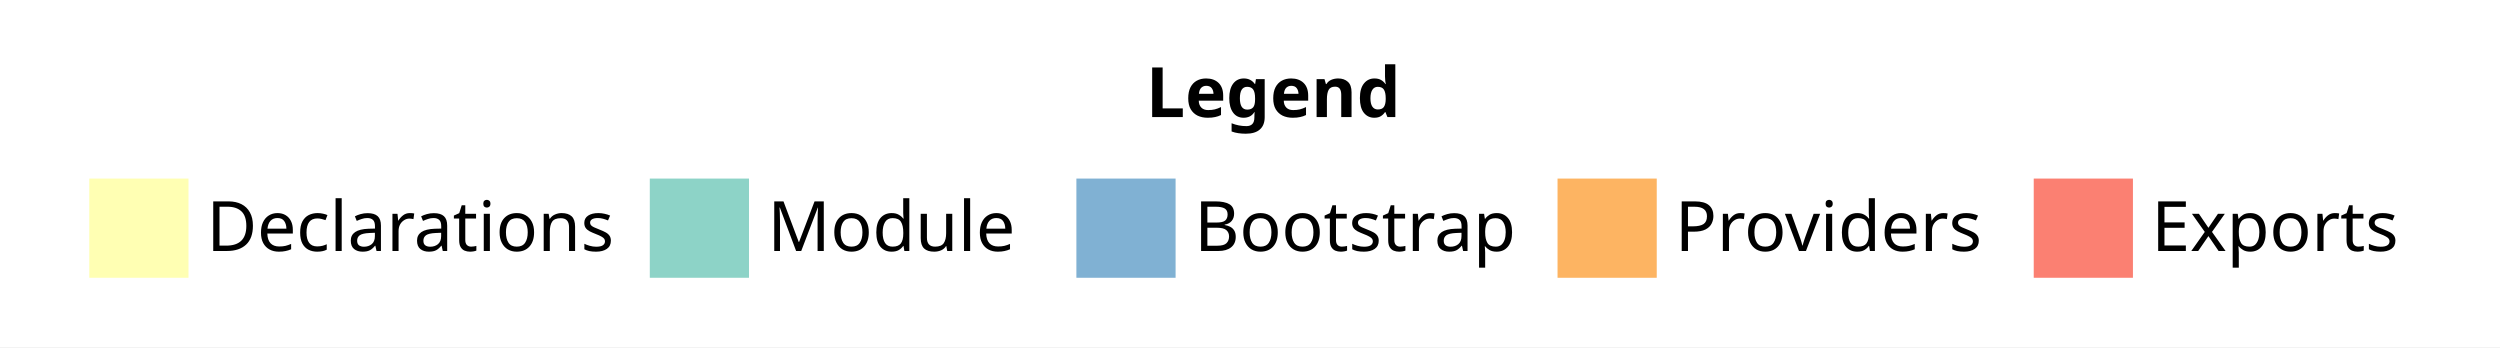
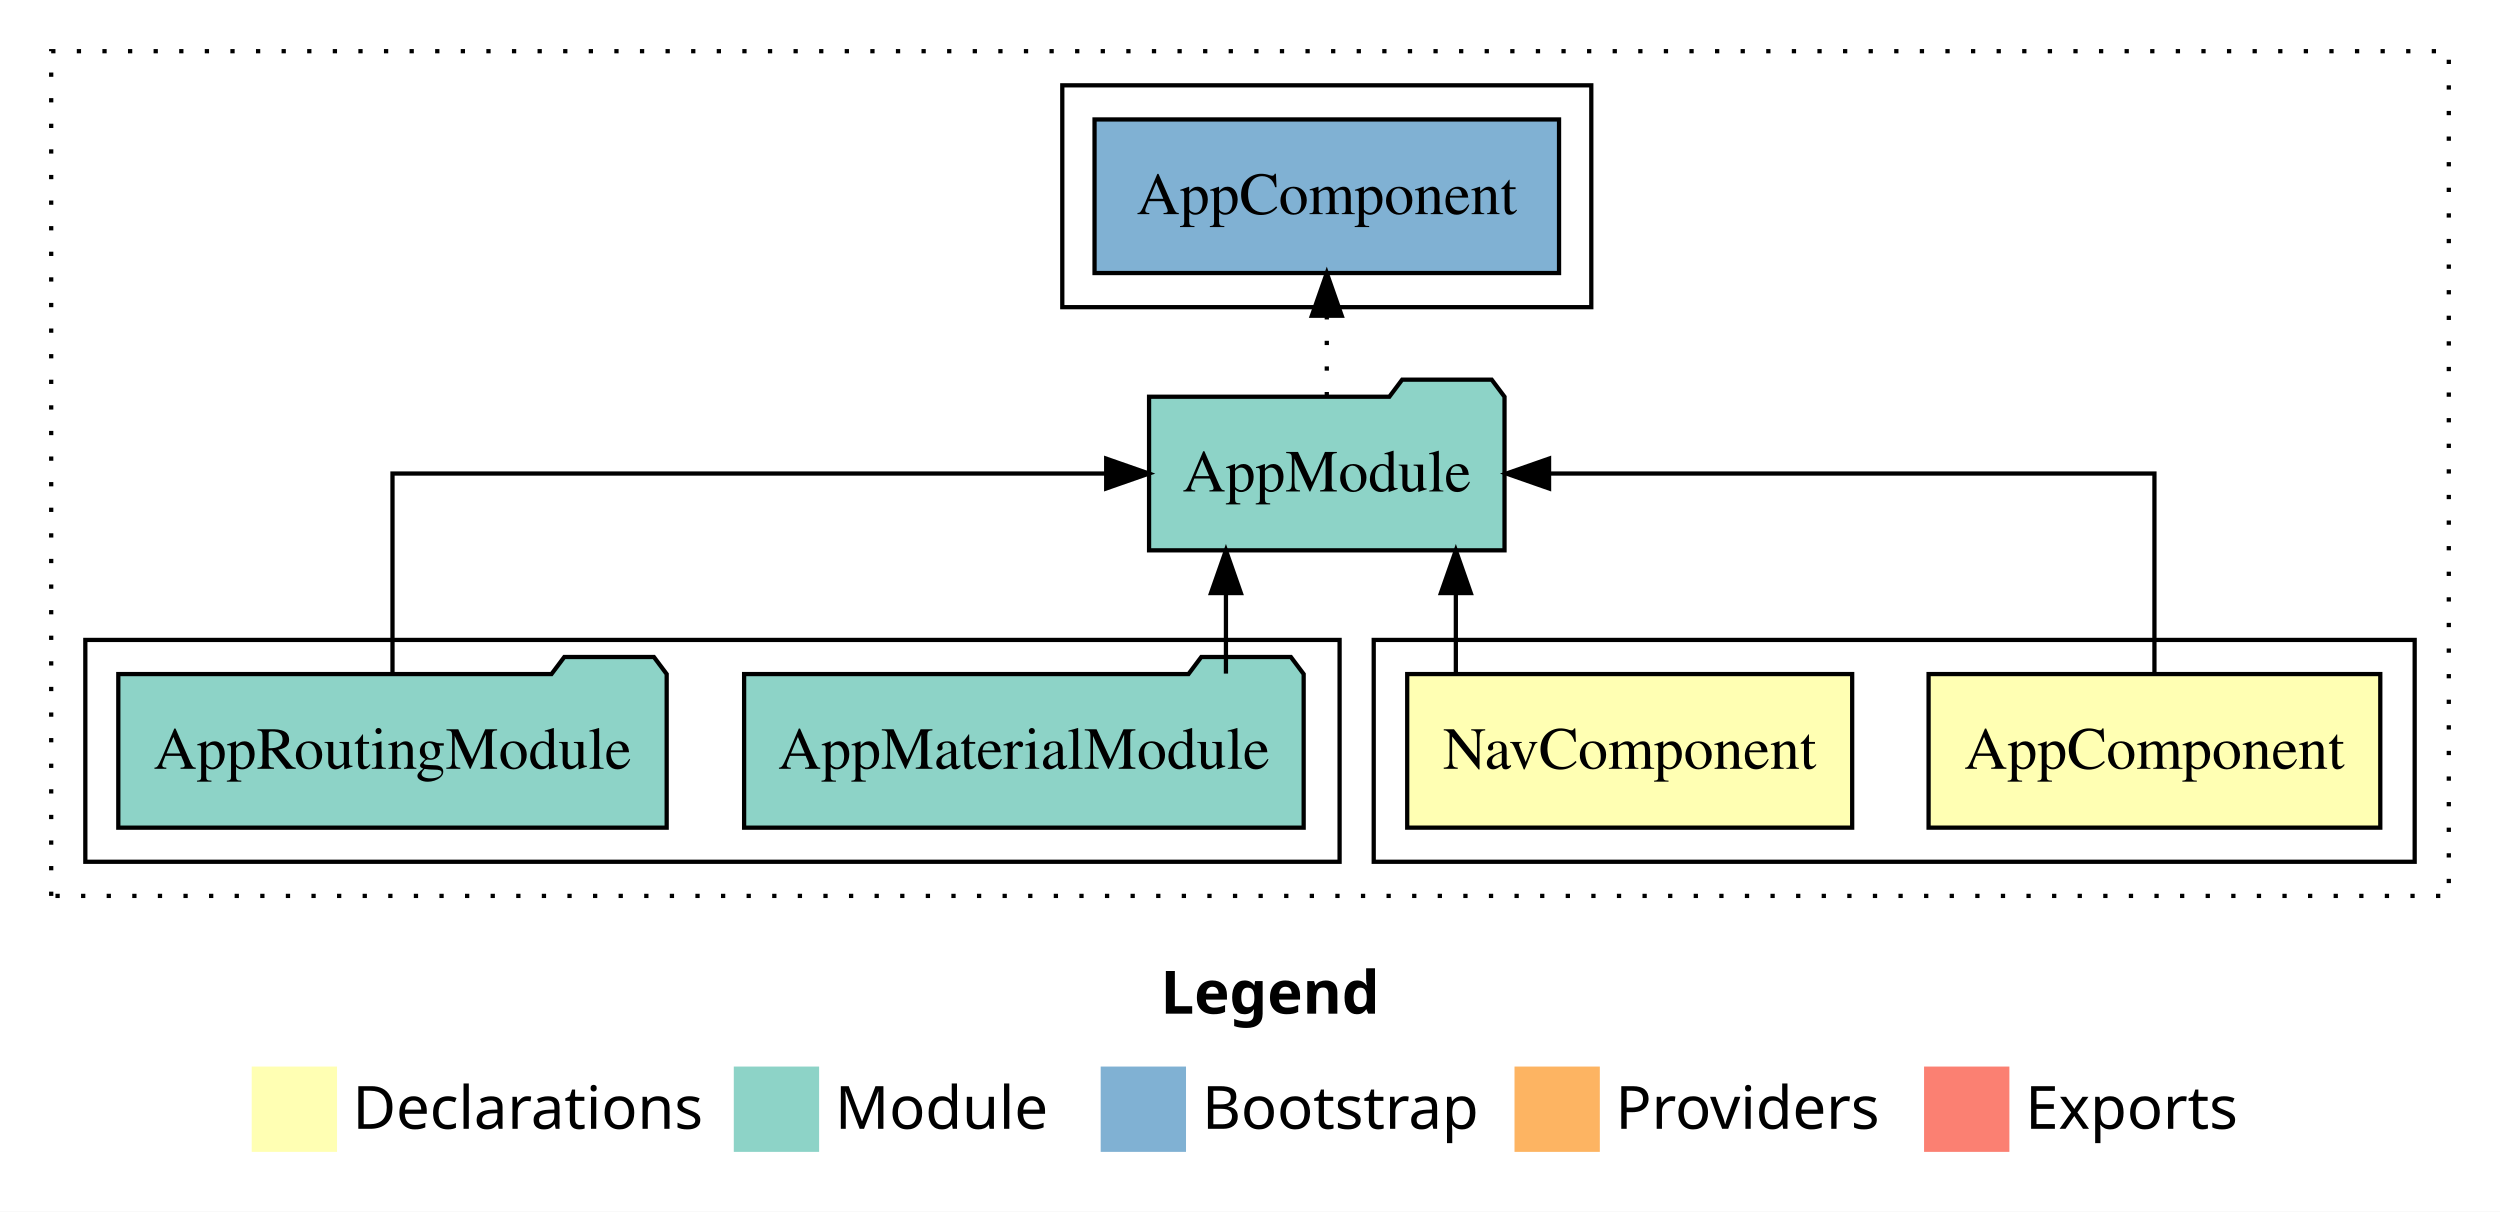
- <svg xmlns="http://www.w3.org/2000/svg" width="504pt" height="70pt" viewBox="0.00 0.00 504.00 70.00">
-   <g id="graph0" class="graph" transform="scale(1 1) rotate(0) translate(4 66)">
-     <polygon fill="white" stroke="transparent" points="-4,4 -4,-66 500,-66 500,4 -4,4" />
-     <text text-anchor="start" x="227.01" y="-42.4" font-family="sans-serif" font-weight="bold" font-size="14.00">Legend</text>
-     <polygon fill="#ffffb3" stroke="transparent" points="14,-10 14,-30 34,-30 34,-10 14,-10" />
-     <text text-anchor="start" x="37.63" y="-15.4" font-family="sans-serif" font-size="14.00">  Declarations</text>
-     <polygon fill="#8dd3c7" stroke="transparent" points="127,-10 127,-30 147,-30 147,-10 127,-10" />
-     <text text-anchor="start" x="150.73" y="-15.4" font-family="sans-serif" font-size="14.00">  Module</text>
-     <polygon fill="#80b1d3" stroke="transparent" points="213,-10 213,-30 233,-30 233,-10 213,-10" />
-     <text text-anchor="start" x="236.78" y="-15.4" font-family="sans-serif" font-size="14.00">  Bootstrap</text>
-     <polygon fill="#fdb462" stroke="transparent" points="310,-10 310,-30 330,-30 330,-10 310,-10" />
-     <text text-anchor="start" x="333.67" y="-15.4" font-family="sans-serif" font-size="14.00">  Providers</text>
-     <polygon fill="#fb8072" stroke="transparent" points="406,-10 406,-30 426,-30 426,-10 406,-10" />
-     <text text-anchor="start" x="429.73" y="-15.4" font-family="sans-serif" font-size="14.00">  Exports</text>
+ <svg xmlns="http://www.w3.org/2000/svg" width="586pt" height="284pt" viewBox="0.00 0.00 586.00 284.00">
+   <g id="graph0" class="graph" transform="scale(1 1) rotate(0) translate(4 280)">
+     <polygon fill="white" stroke="transparent" points="-4,4 -4,-280 582,-280 582,4 -4,4" />
+     <text text-anchor="start" x="268.01" y="-42.4" font-family="sans-serif" font-weight="bold" font-size="14.00">Legend</text>
+     <polygon fill="#ffffb3" stroke="transparent" points="55,-10 55,-30 75,-30 75,-10 55,-10" />
+     <text text-anchor="start" x="78.63" y="-15.4" font-family="sans-serif" font-size="14.00">  Declarations</text>
+     <polygon fill="#8dd3c7" stroke="transparent" points="168,-10 168,-30 188,-30 188,-10 168,-10" />
+     <text text-anchor="start" x="191.73" y="-15.4" font-family="sans-serif" font-size="14.00">  Module</text>
+     <polygon fill="#80b1d3" stroke="transparent" points="254,-10 254,-30 274,-30 274,-10 254,-10" />
+     <text text-anchor="start" x="277.78" y="-15.4" font-family="sans-serif" font-size="14.00">  Bootstrap</text>
+     <polygon fill="#fdb462" stroke="transparent" points="351,-10 351,-30 371,-30 371,-10 351,-10" />
+     <text text-anchor="start" x="374.67" y="-15.4" font-family="sans-serif" font-size="14.00">  Providers</text>
+     <polygon fill="#fb8072" stroke="transparent" points="447,-10 447,-30 467,-30 467,-10 447,-10" />
+     <text text-anchor="start" x="470.73" y="-15.4" font-family="sans-serif" font-size="14.00">  Exports</text>
+     <g id="clust13" class="cluster">
+       <polygon fill="none" stroke="black" stroke-dasharray="1,5" points="8,-70 8,-268 570,-268 570,-70 8,-70" />
+     </g>
+     <g id="clust14" class="cluster">
+       <polygon fill="none" stroke="black" points="318,-78 318,-130 562,-130 562,-78 318,-78" />
+     </g>
+     <g id="clust17" class="cluster">
+       <polygon fill="none" stroke="black" points="16,-78 16,-130 310,-130 310,-78 16,-78" />
+     </g>
+     <g id="clust19" class="cluster">
+       <polygon fill="none" stroke="black" points="245,-208 245,-260 369,-260 369,-208 245,-208" />
+     </g>
+     <g id="node1" class="node">
+       <polygon fill="#ffffb3" stroke="black" points="553.94,-122 448.06,-122 448.06,-86 553.94,-86 553.94,-122" />
+       <text text-anchor="middle" x="501" y="-99.8" font-family="Times,serif" font-size="14.00">AppComponent</text>
+     </g>
+     <g id="node3" class="node">
+       <polygon fill="#8dd3c7" stroke="black" points="348.66,-187 345.66,-191 324.66,-191 321.66,-187 265.34,-187 265.34,-151 348.66,-151 348.66,-187" />
+       <text text-anchor="middle" x="307" y="-164.8" font-family="Times,serif" font-size="14.00">AppModule</text>
+     </g>
+     <g id="edge1" class="edge">
+       <path fill="none" stroke="black" d="M501,-122.11C501,-141.34 501,-169 501,-169 501,-169 359.1,-169 359.1,-169" />
+       <polygon fill="black" stroke="black" points="359.1,-165.5 349.1,-169 359.1,-172.5 359.1,-165.5" />
+     </g>
+     <g id="node2" class="node">
+       <polygon fill="#ffffb3" stroke="black" points="430.15,-122 325.85,-122 325.85,-86 430.15,-86 430.15,-122" />
+       <text text-anchor="middle" x="378" y="-99.8" font-family="Times,serif" font-size="14.00">NavComponent</text>
+     </g>
+     <g id="edge2" class="edge">
+       <path fill="none" stroke="black" d="M337.25,-122.11C337.25,-122.11 337.25,-140.99 337.25,-140.99" />
+       <polygon fill="black" stroke="black" points="333.75,-140.99 337.25,-150.99 340.75,-140.99 333.75,-140.99" />
+     </g>
+     <g id="node6" class="node">
+       <polygon fill="#80b1d3" stroke="black" points="361.44,-252 252.56,-252 252.56,-216 361.44,-216 361.44,-252" />
+       <text text-anchor="middle" x="307" y="-229.8" font-family="Times,serif" font-size="14.00">AppComponent </text>
+     </g>
+     <g id="edge5" class="edge">
+       <path fill="none" stroke="black" stroke-dasharray="1,5" d="M307,-187.11C307,-187.11 307,-205.99 307,-205.99" />
+       <polygon fill="black" stroke="black" points="303.5,-205.99 307,-215.99 310.5,-205.99 303.5,-205.99" />
+     </g>
+     <g id="node4" class="node">
+       <polygon fill="#8dd3c7" stroke="black" points="301.58,-122 298.58,-126 277.58,-126 274.58,-122 170.42,-122 170.42,-86 301.58,-86 301.58,-122" />
+       <text text-anchor="middle" x="236" y="-99.8" font-family="Times,serif" font-size="14.00">AppMaterialModule</text>
+     </g>
+     <g id="edge3" class="edge">
+       <path fill="none" stroke="black" d="M283.36,-122.11C283.36,-122.11 283.36,-140.99 283.36,-140.99" />
+       <polygon fill="black" stroke="black" points="279.86,-140.99 283.36,-150.99 286.86,-140.99 279.86,-140.99" />
+     </g>
+     <g id="node5" class="node">
+       <polygon fill="#8dd3c7" stroke="black" points="152.27,-122 149.27,-126 128.27,-126 125.27,-122 23.73,-122 23.73,-86 152.27,-86 152.27,-122" />
+       <text text-anchor="middle" x="88" y="-99.8" font-family="Times,serif" font-size="14.00">AppRoutingModule</text>
+     </g>
+     <g id="edge4" class="edge">
+       <path fill="none" stroke="black" d="M88,-122.11C88,-141.34 88,-169 88,-169 88,-169 255.29,-169 255.29,-169" />
+       <polygon fill="black" stroke="black" points="255.29,-172.5 265.29,-169 255.29,-165.5 255.29,-172.5" />
+     </g>
  </g>
</svg>
